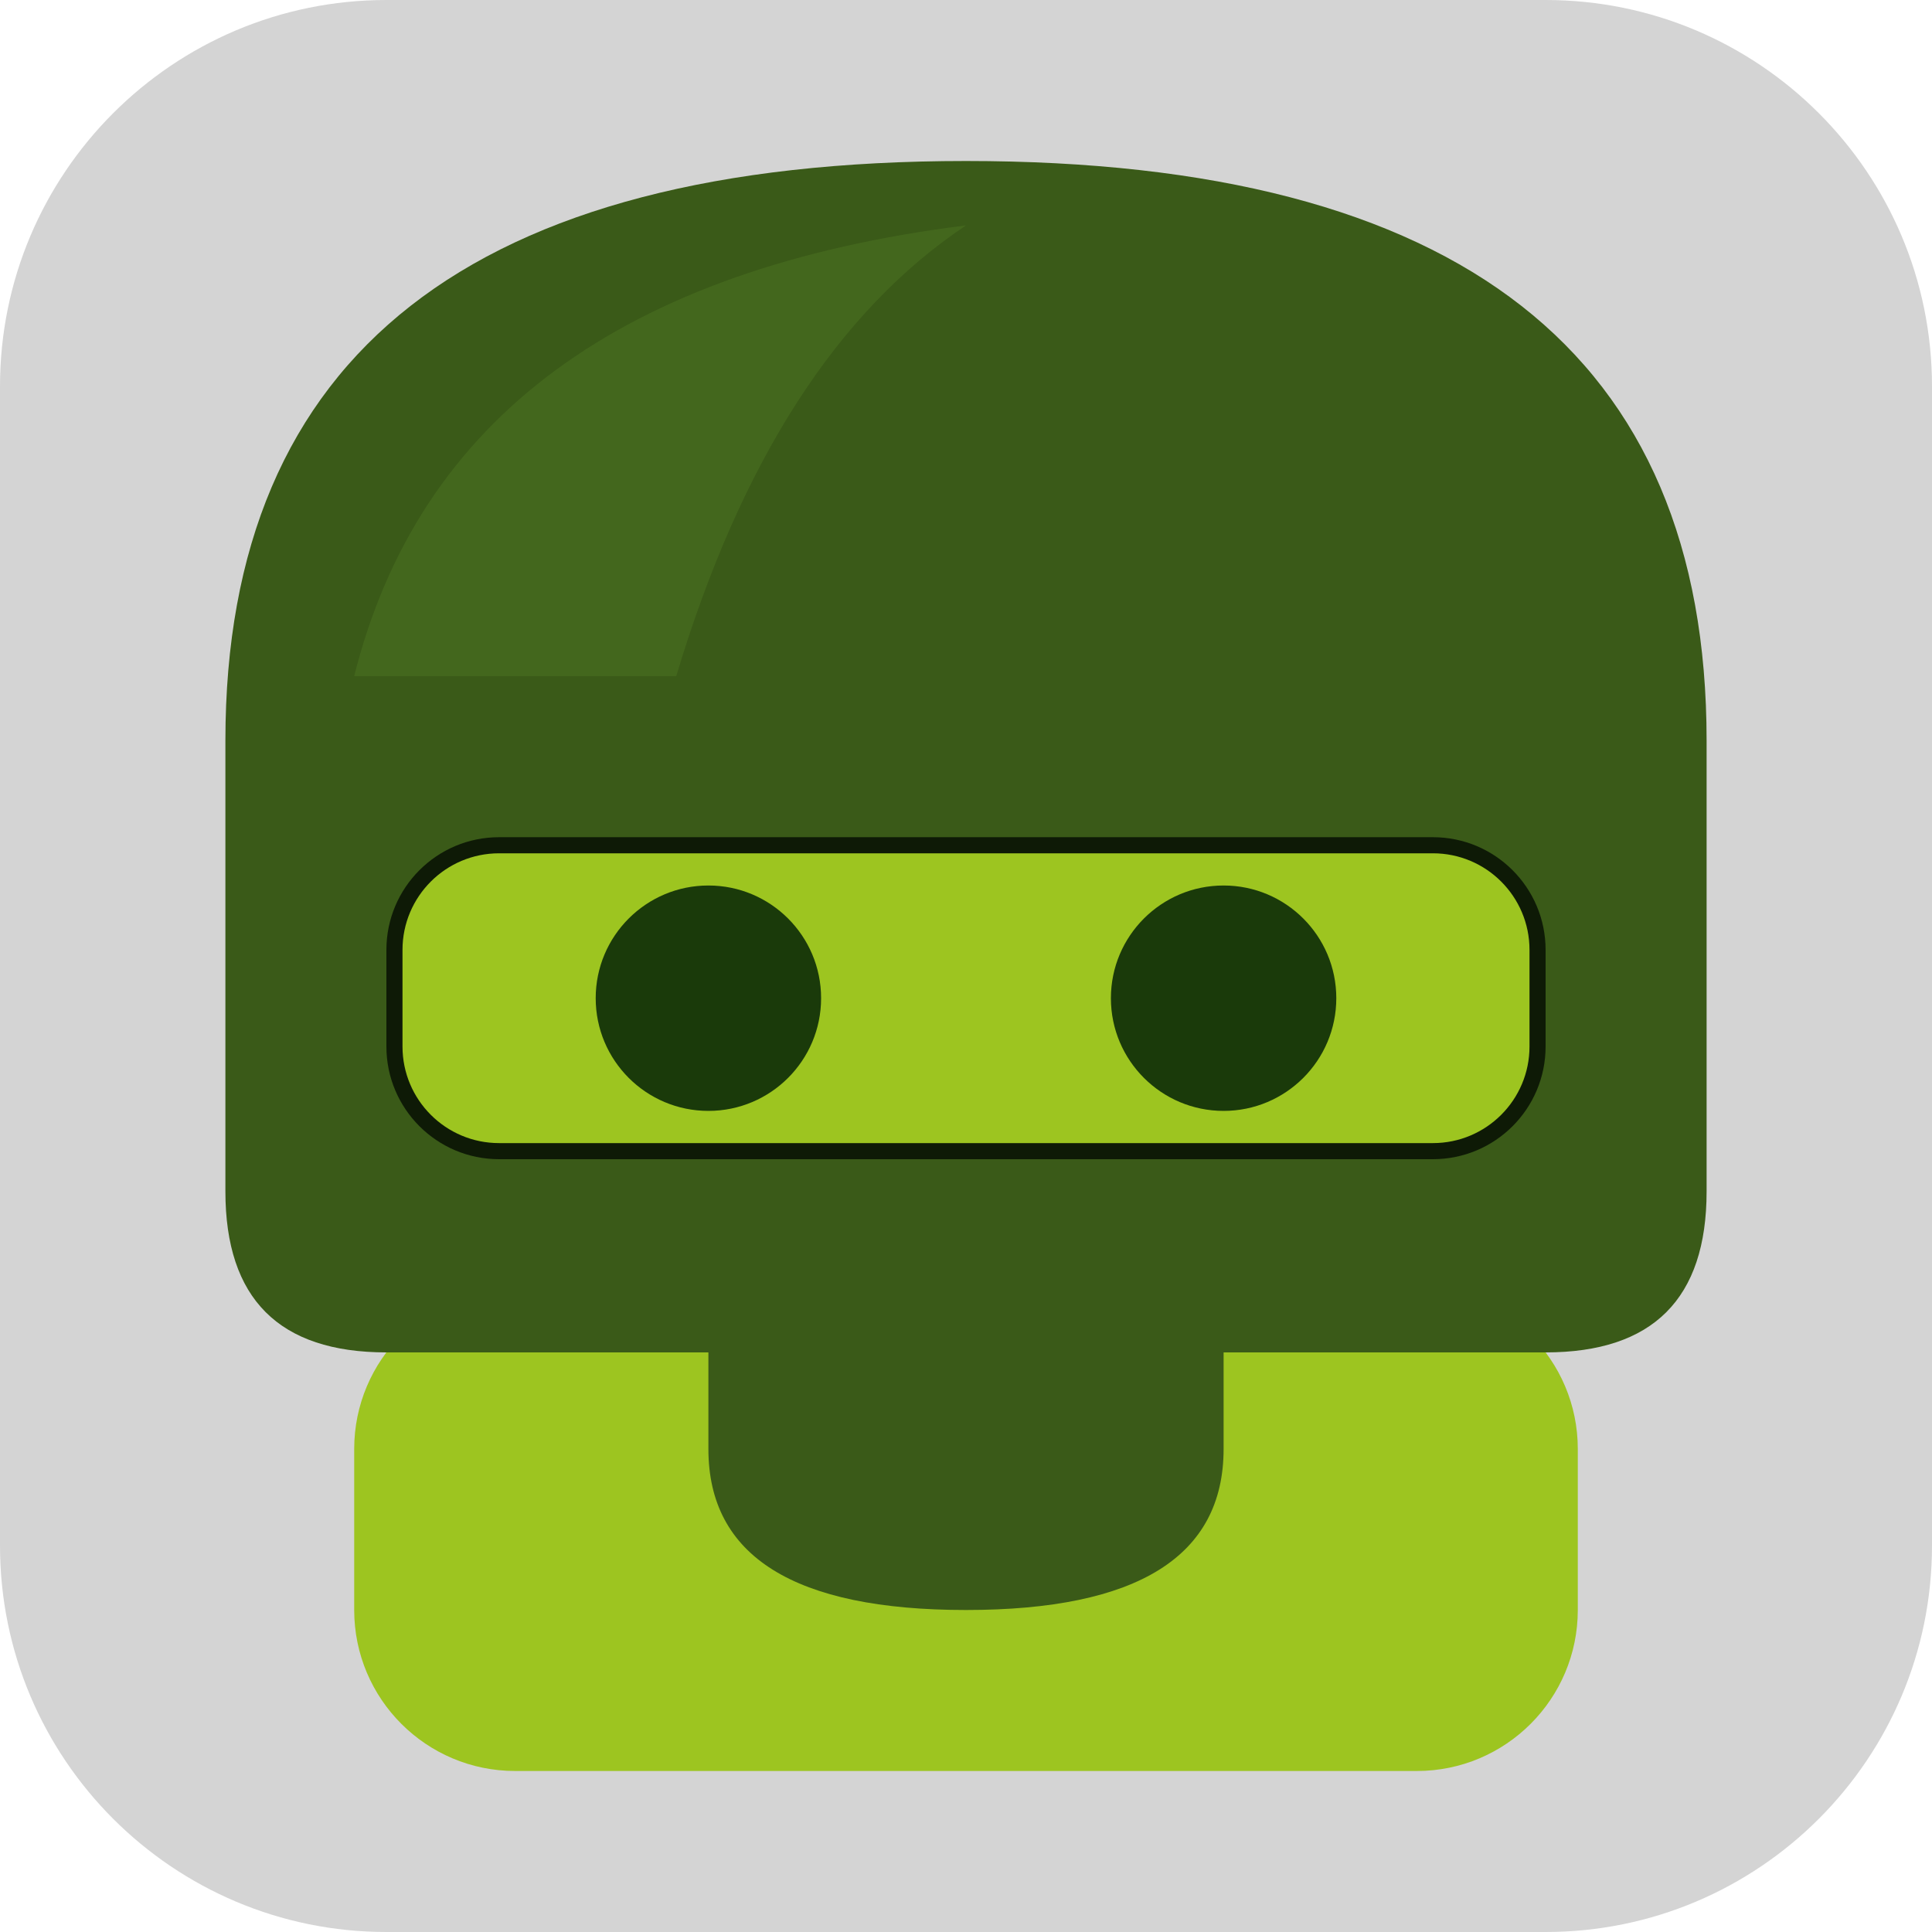
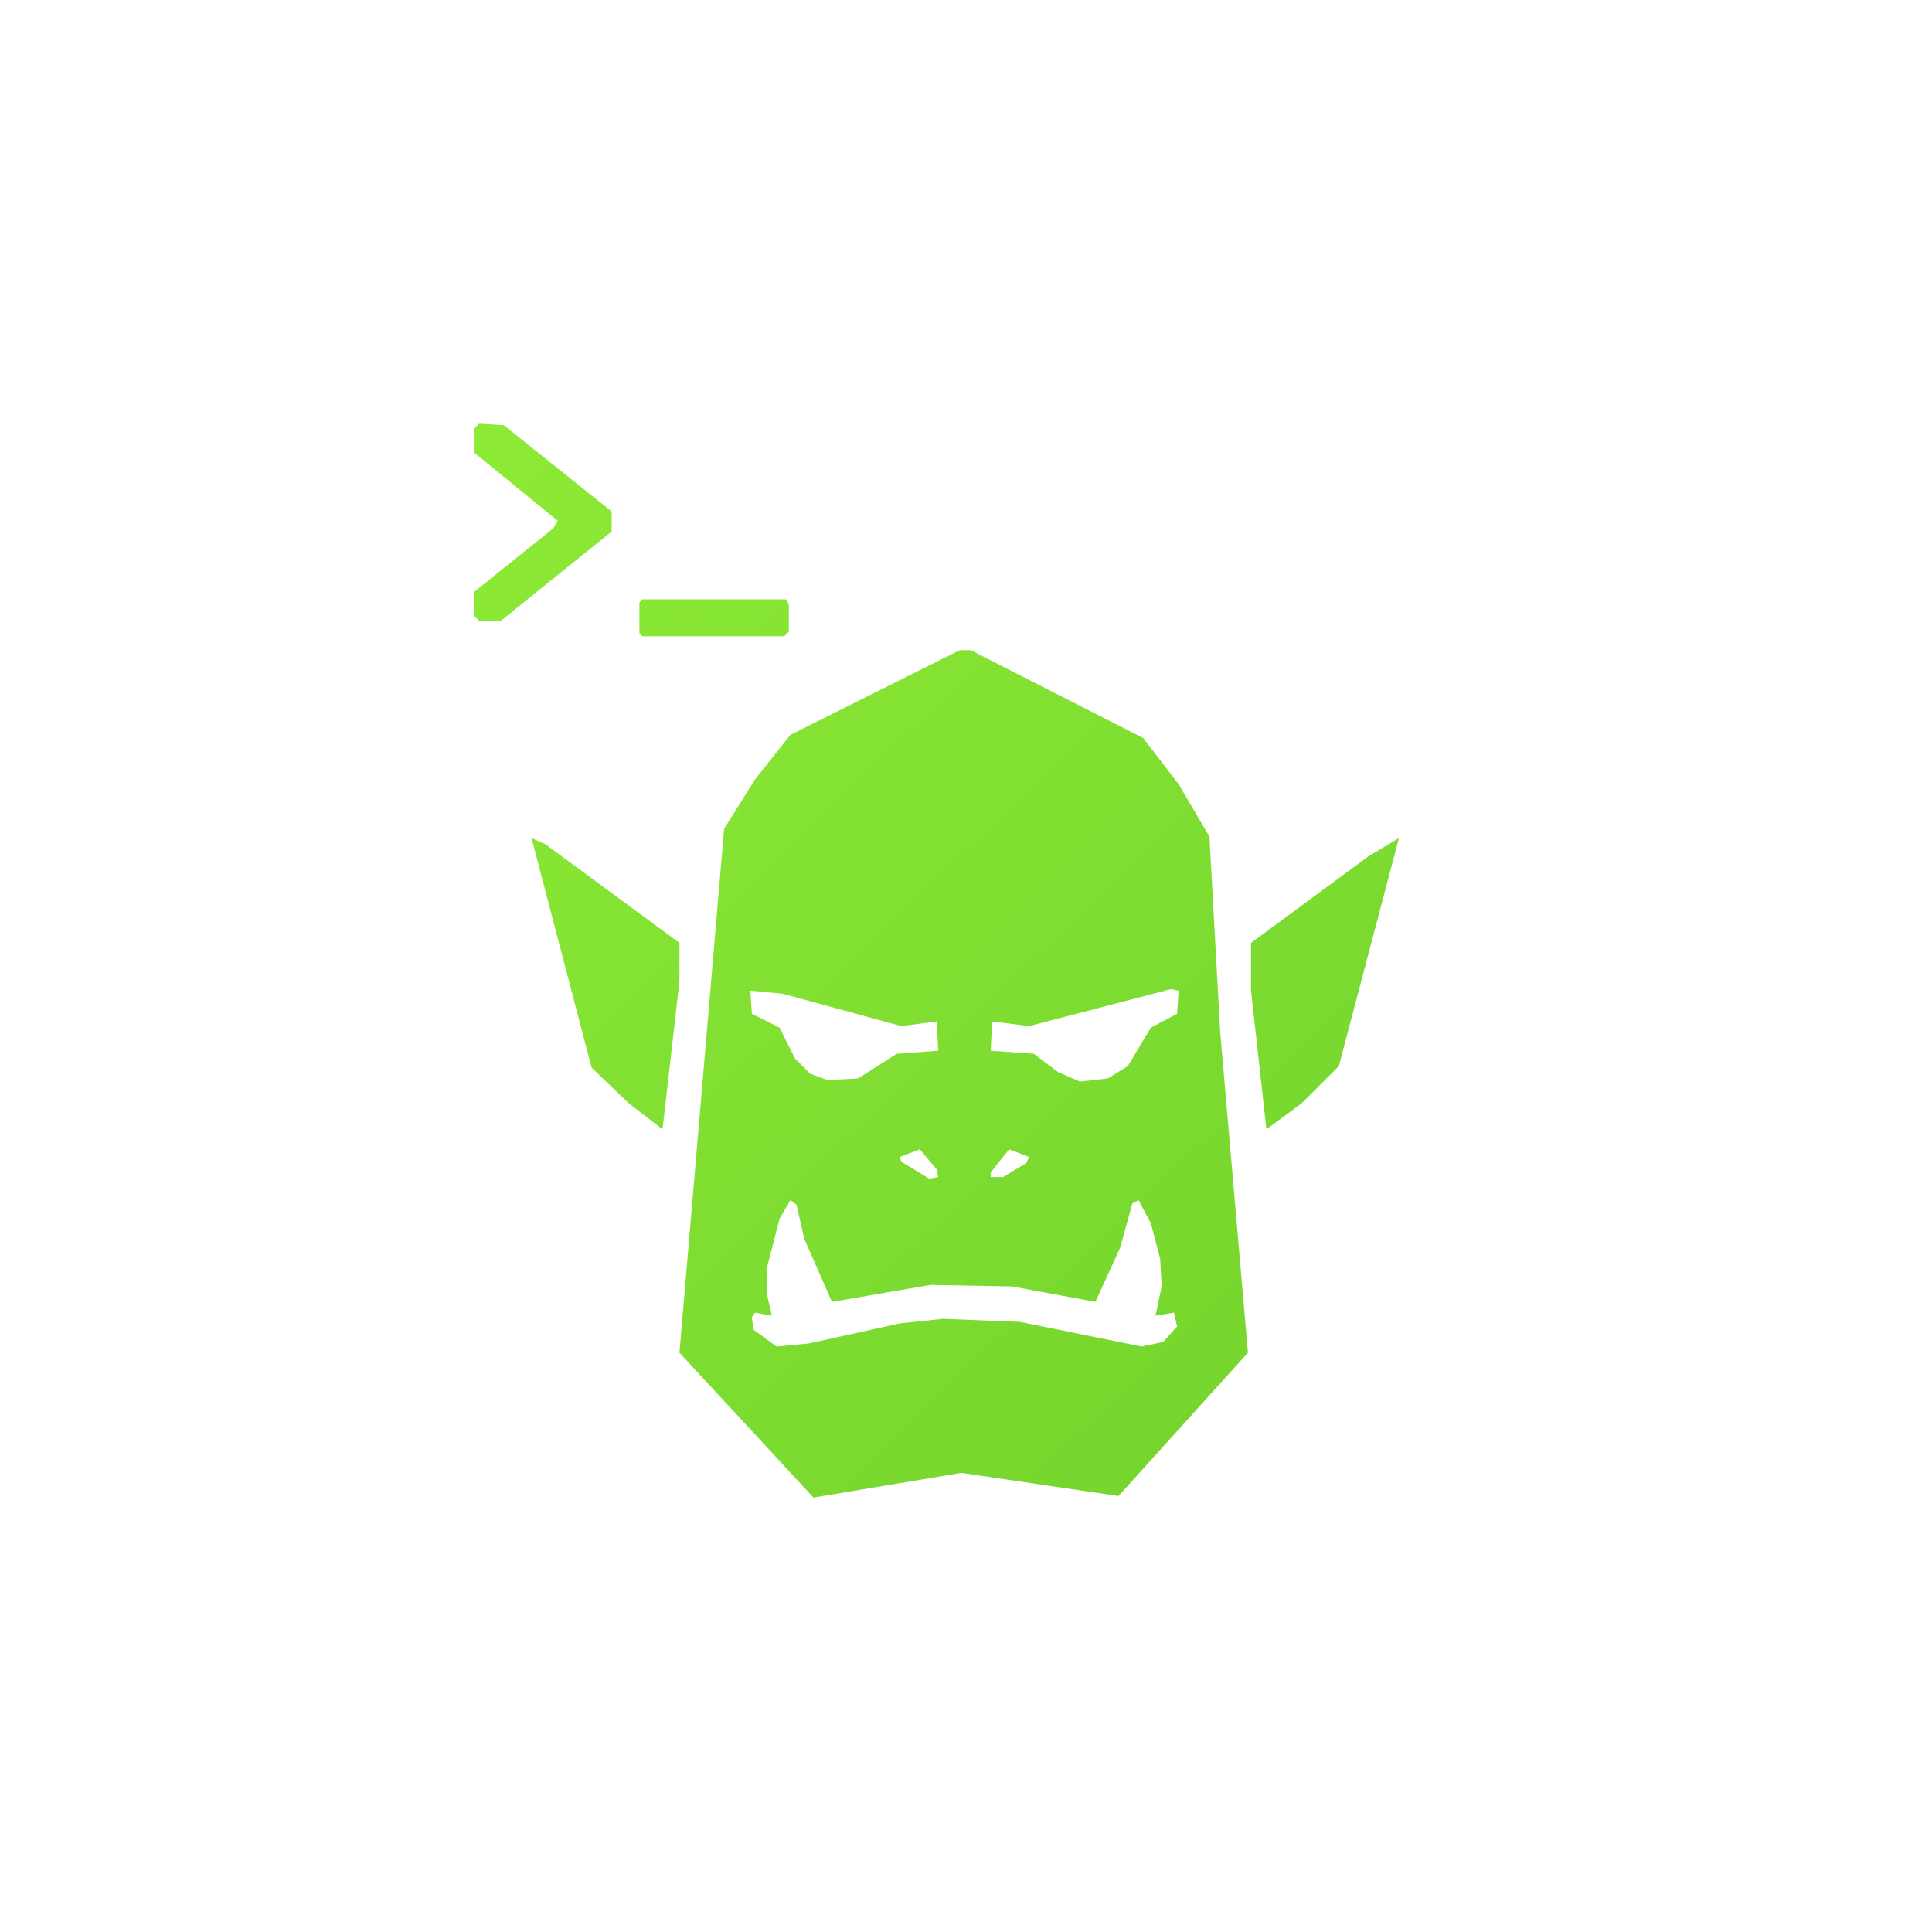
- <svg xmlns="http://www.w3.org/2000/svg" width="1024" height="1024" viewBox="0 0 120 120" fill="none">
-   <rect width="120" height="120" rx="24" fill="#d4d4d4" />
-   <rect x="22" y="80" width="76" height="30" rx="10" fill="#9dc520" />
-   <path d="M14,74 L14,46 Q14,10 60,10 Q106,10 106,46 L106,74 Q106,84 96,84 L76,84 L76,90 Q76,100 60,100 Q44,100 44,90 L44,84 L24,84 Q14,84 14,74 Z" fill="#3a5a18" />
-   <path d="M22,42 Q28,18 60,14 Q48,22 42,42 Z" fill="#4a7020" opacity="0.6" />
-   <rect x="24" y="52" width="72" height="20" rx="7" fill="#0e1a06" />
-   <rect x="25" y="53" width="70" height="18" rx="6" fill="#9dc520" />
-   <circle cx="44" cy="62" r="7" fill="#1a3a0a" />
-   <circle cx="76" cy="62" r="7" fill="#1a3a0a" />
+ <svg xmlns="http://www.w3.org/2000/svg" width="1254" height="1254" viewBox="0 0 1254 1254">
+   <defs>
+     <linearGradient id="ork-green" x1="0" y1="0" x2="0.82" y2="1">
+       <stop offset="0" stop-color="#8dea36" />
+       <stop offset="1" stop-color="#75d52d" />
+     </linearGradient>
+   </defs>
+   <path d="M 908 544 L 888 556 L 812 612 L 812 643 L 822 733 L 845 716 L 869 692 Z M 345 544 L 384 693 L 408 716 L 430 733 L 441 637 L 441 612 L 354 548 Z M 623 422 L 513 477 L 490 506 L 470 538 L 441 878 L 528 972 L 624 956 L 726 971 L 810 878 L 792 670 L 785 543 L 765 509 L 742 479 L 630 422 Z M 488 855 L 490 852 L 501 854 L 498 841 L 498 822 L 506 791 L 513 779 L 517 782 L 522 804 L 540 845 L 604 834 L 657 835 L 711 845 L 727 810 L 735 781 L 739 779 L 747 794 L 753 817 L 754 835 L 750 854 L 762 852 L 764 861 L 755 871 L 741 874 L 662 858 L 612 856 L 584 859 L 525 872 L 504 874 L 489 863 Z M 668 751 L 666 755 L 651 764 L 643 764 L 643 761 L 655 746 Z M 584 751 L 597 746 L 608 759 L 609 764 L 603 765 L 585 754 Z M 765 643 L 764 658 L 747 667 L 732 692 L 719 700 L 701 702 L 687 696 L 671 684 L 643 682 L 644 663 L 668 666 L 760 642 Z M 487 643 L 508 645 L 585 666 L 608 663 L 609 682 L 582 684 L 557 700 L 537 701 L 526 697 L 516 687 L 506 667 L 488 658 Z M 415 391 L 415 411 L 417 413 L 509 413 L 512 410 L 512 392 L 510 389 L 417 389 Z M 311 275 L 308 278 L 308 294 L 362 338 L 359 343 L 308 384 L 308 400 L 311 403 L 325 403 L 397 345 L 397 332 L 327 276 Z" fill="url(#ork-green)" fill-rule="evenodd" clip-rule="evenodd" />
</svg>
